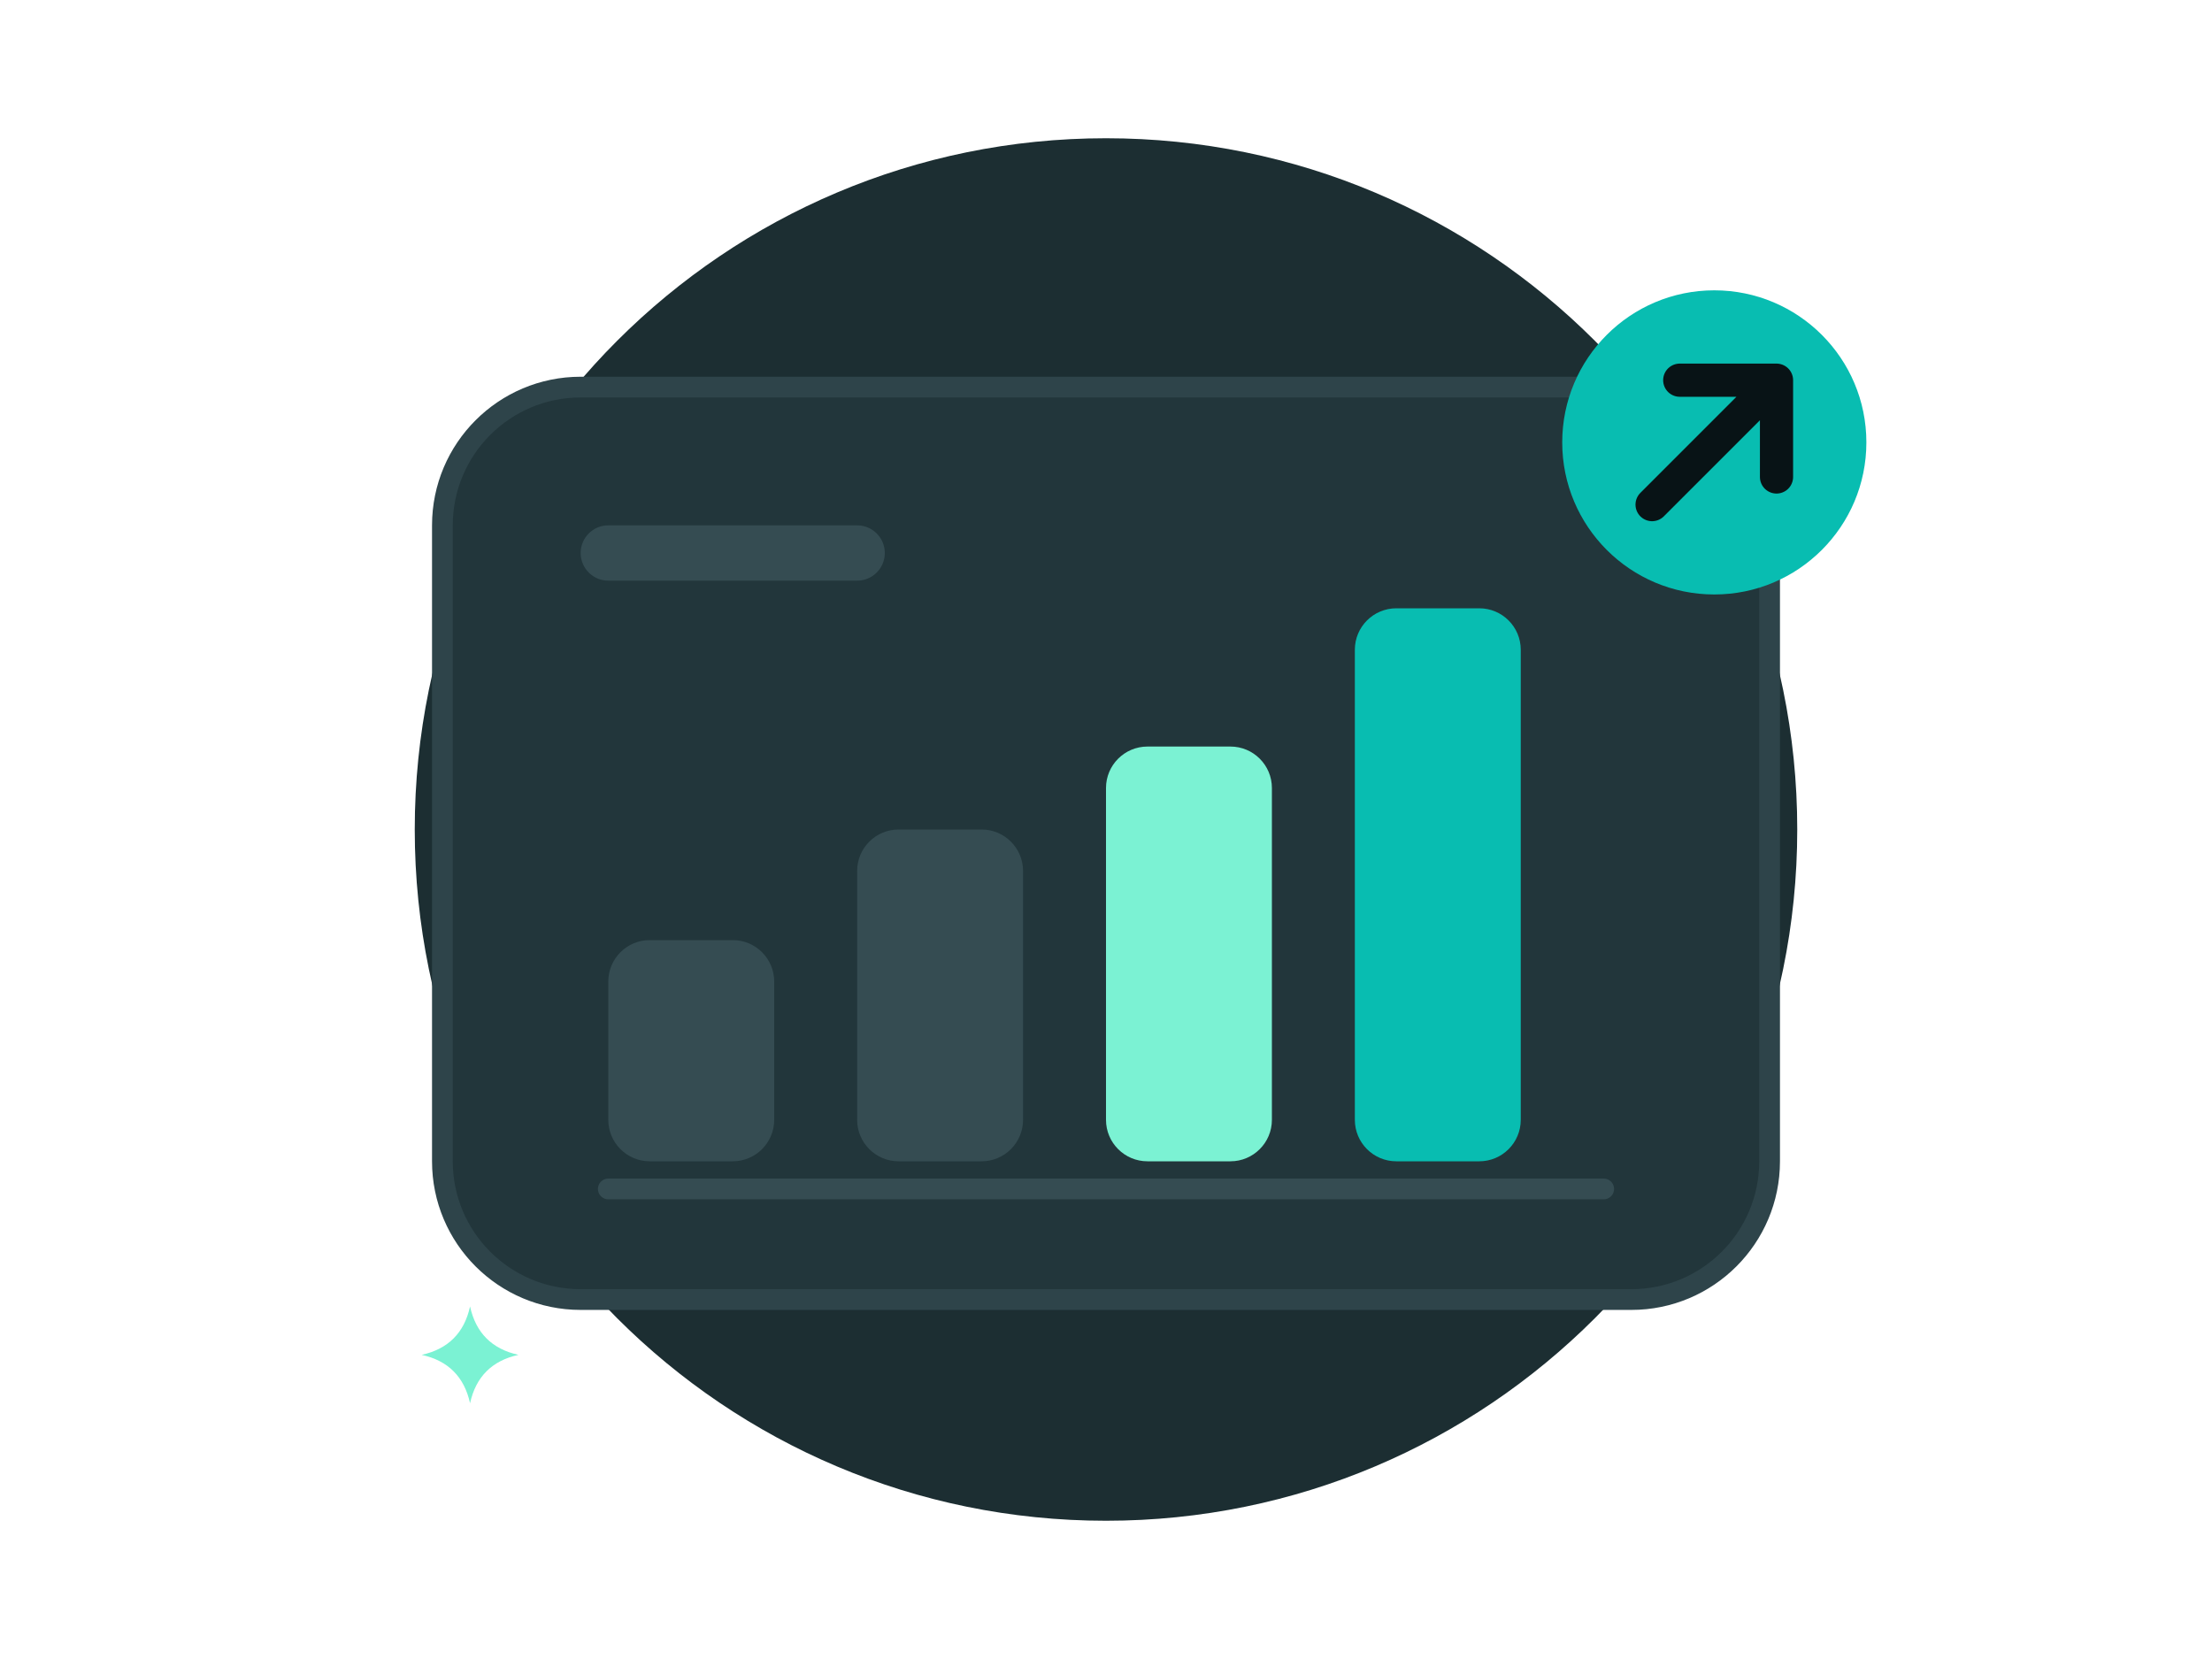
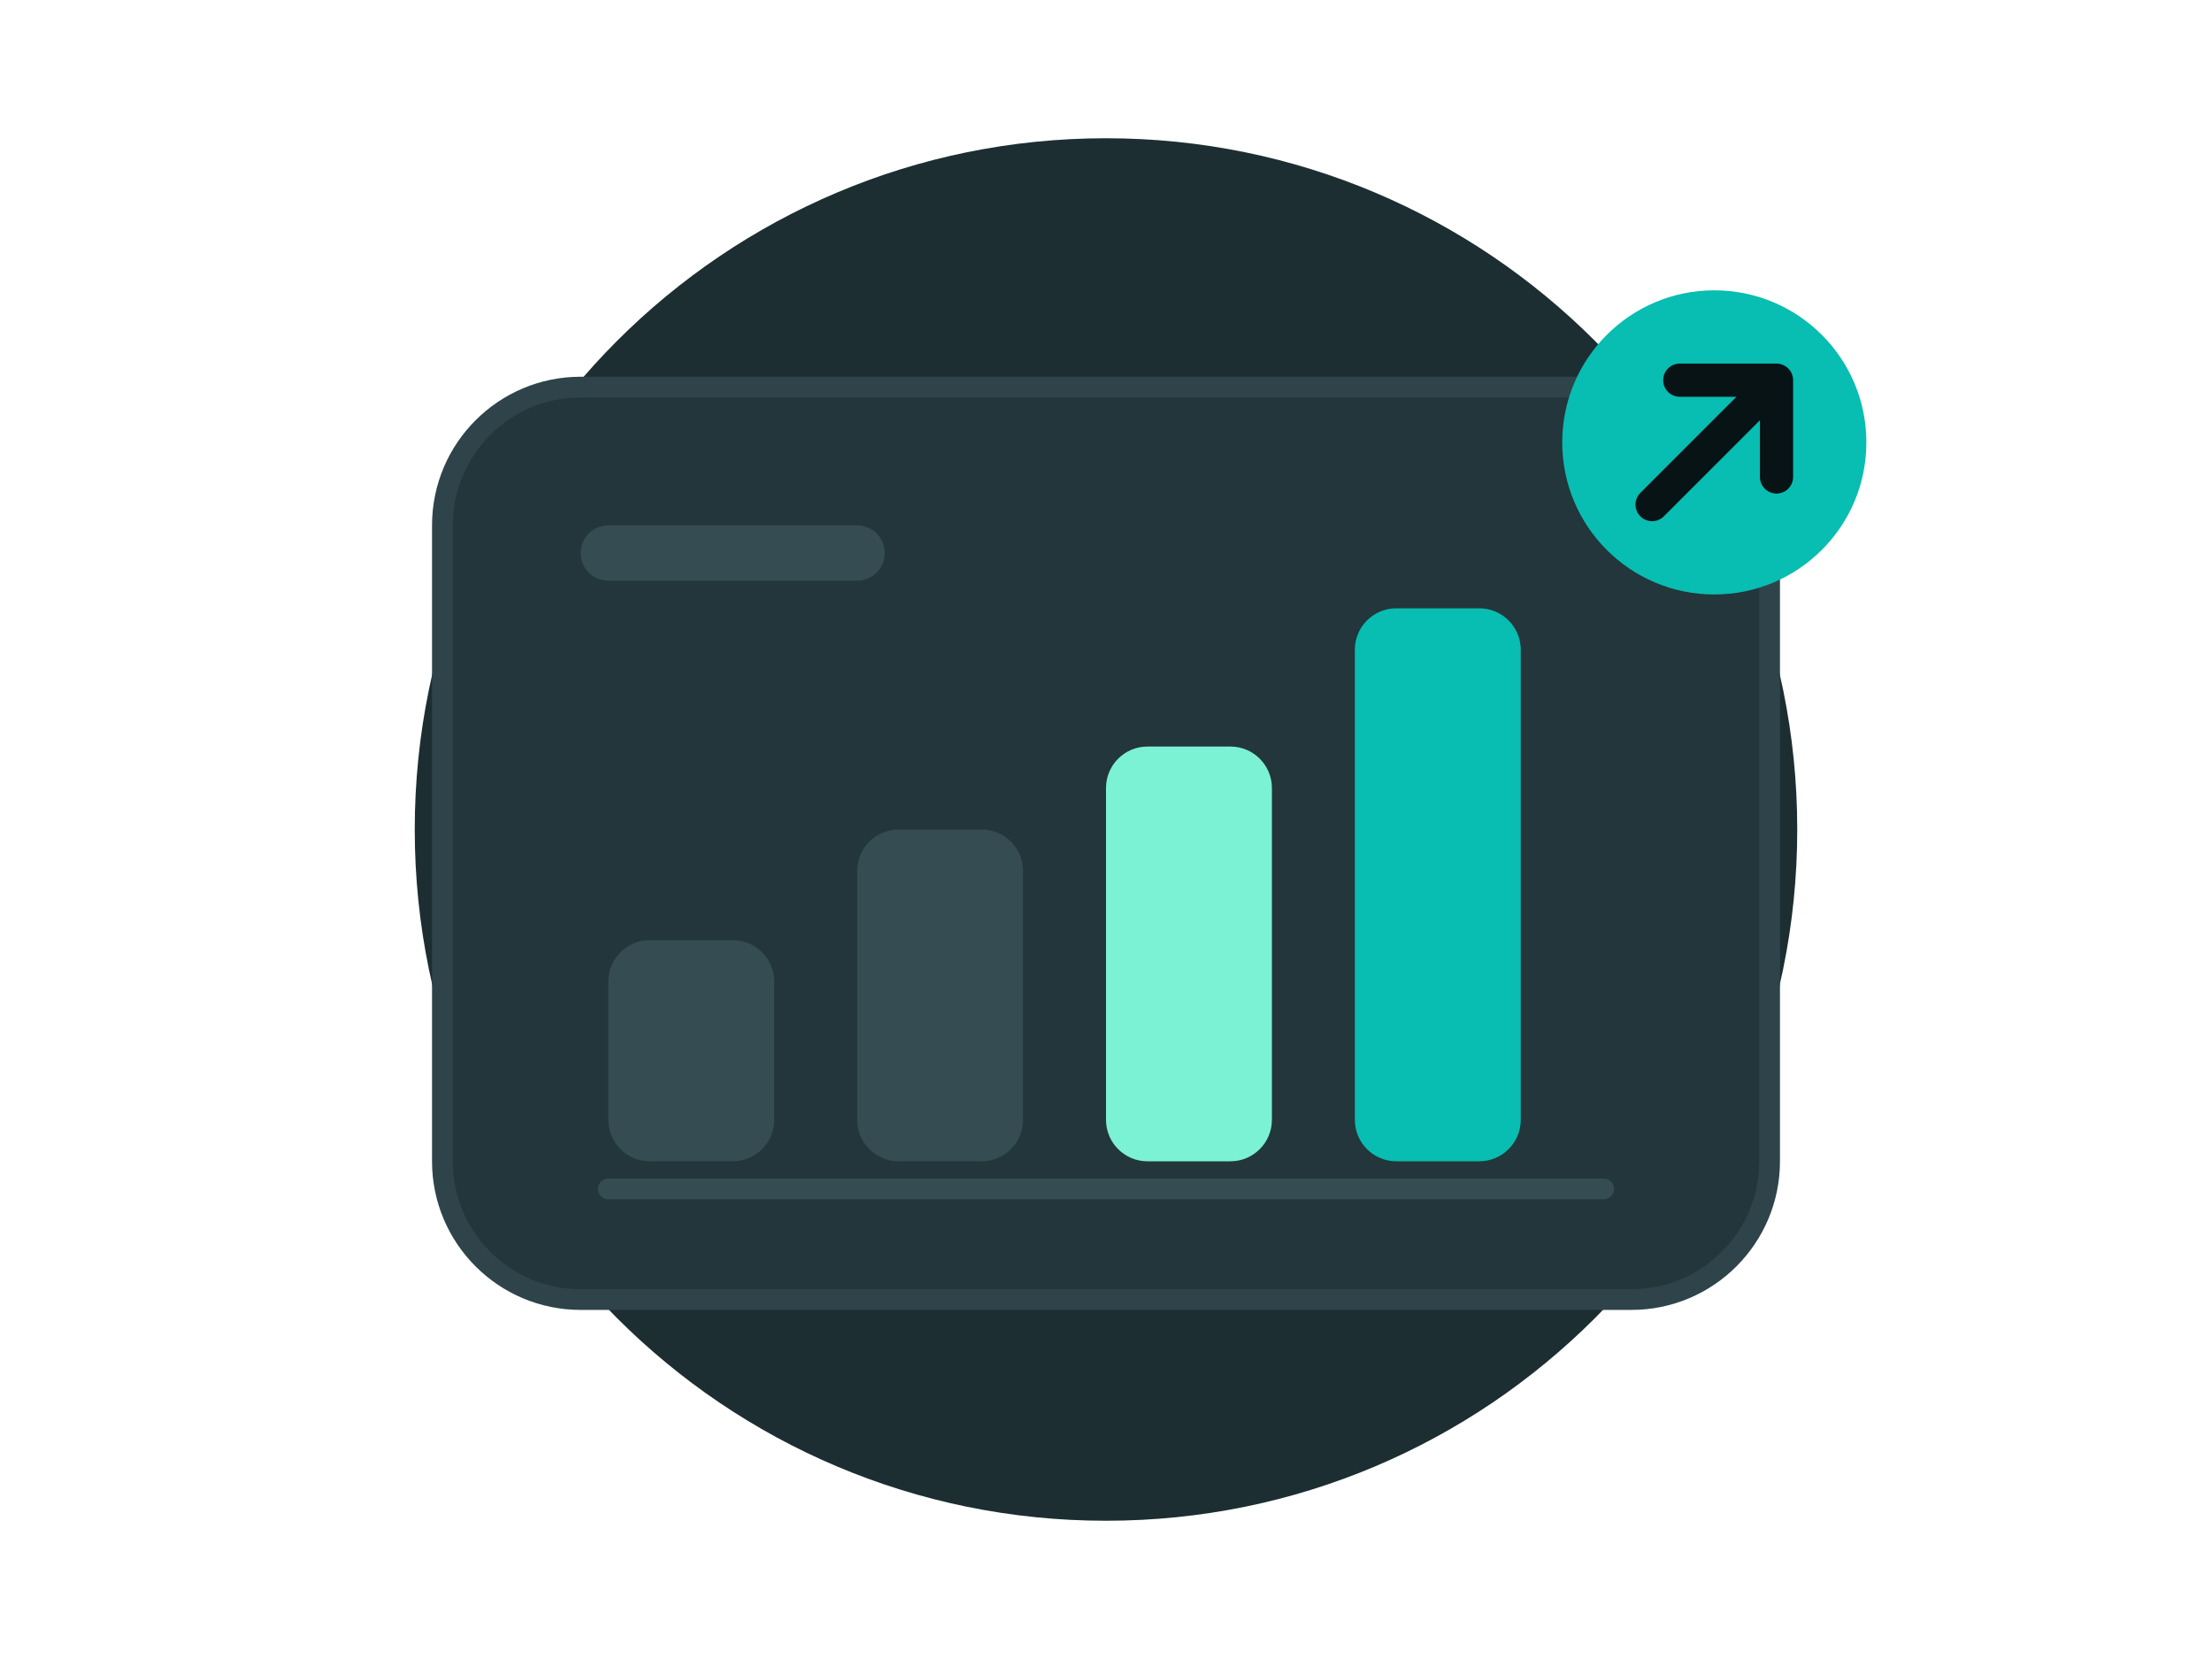
<svg xmlns="http://www.w3.org/2000/svg" viewBox="0 0 160 120" width="160" height="120">
  <circle cx="80" cy="60" r="50" fill="#1C2E32" />
  <rect x="32" y="28" width="96" height="66" rx="10" fill="#22363B" stroke="#2E444A" stroke-width="1.5" />
  <rect x="42" y="38" width="22" height="4" rx="2" fill="#354C52" />
  <rect x="44" y="68" width="12" height="16" rx="3" fill="#354C52" />
  <rect x="62" y="60" width="12" height="24" rx="3" fill="#354C52" />
  <rect x="80" y="54" width="12" height="30" rx="3" fill="#7BF2D3" />
  <rect x="98" y="44" width="12" height="40" rx="3" fill="#08BDB1" />
  <path d="M44 86H116" stroke="#354C52" stroke-width="1.5" stroke-linecap="round" />
  <circle cx="124" cy="32" r="11" fill="#08BDB1" />
  <path d="M119.5 36.5l9-9M121.5 27.5h7v7" fill="none" stroke="#081316" stroke-width="2.4" stroke-linecap="round" stroke-linejoin="round" />
-   <path d="M34 94.5 Q34.63 97.37 37.5 98 Q34.63 98.63 34 101.5 Q33.37 98.63 30.5 98 Q33.37 97.37 34 94.5Z" fill="#7BF2D3" />
</svg>
